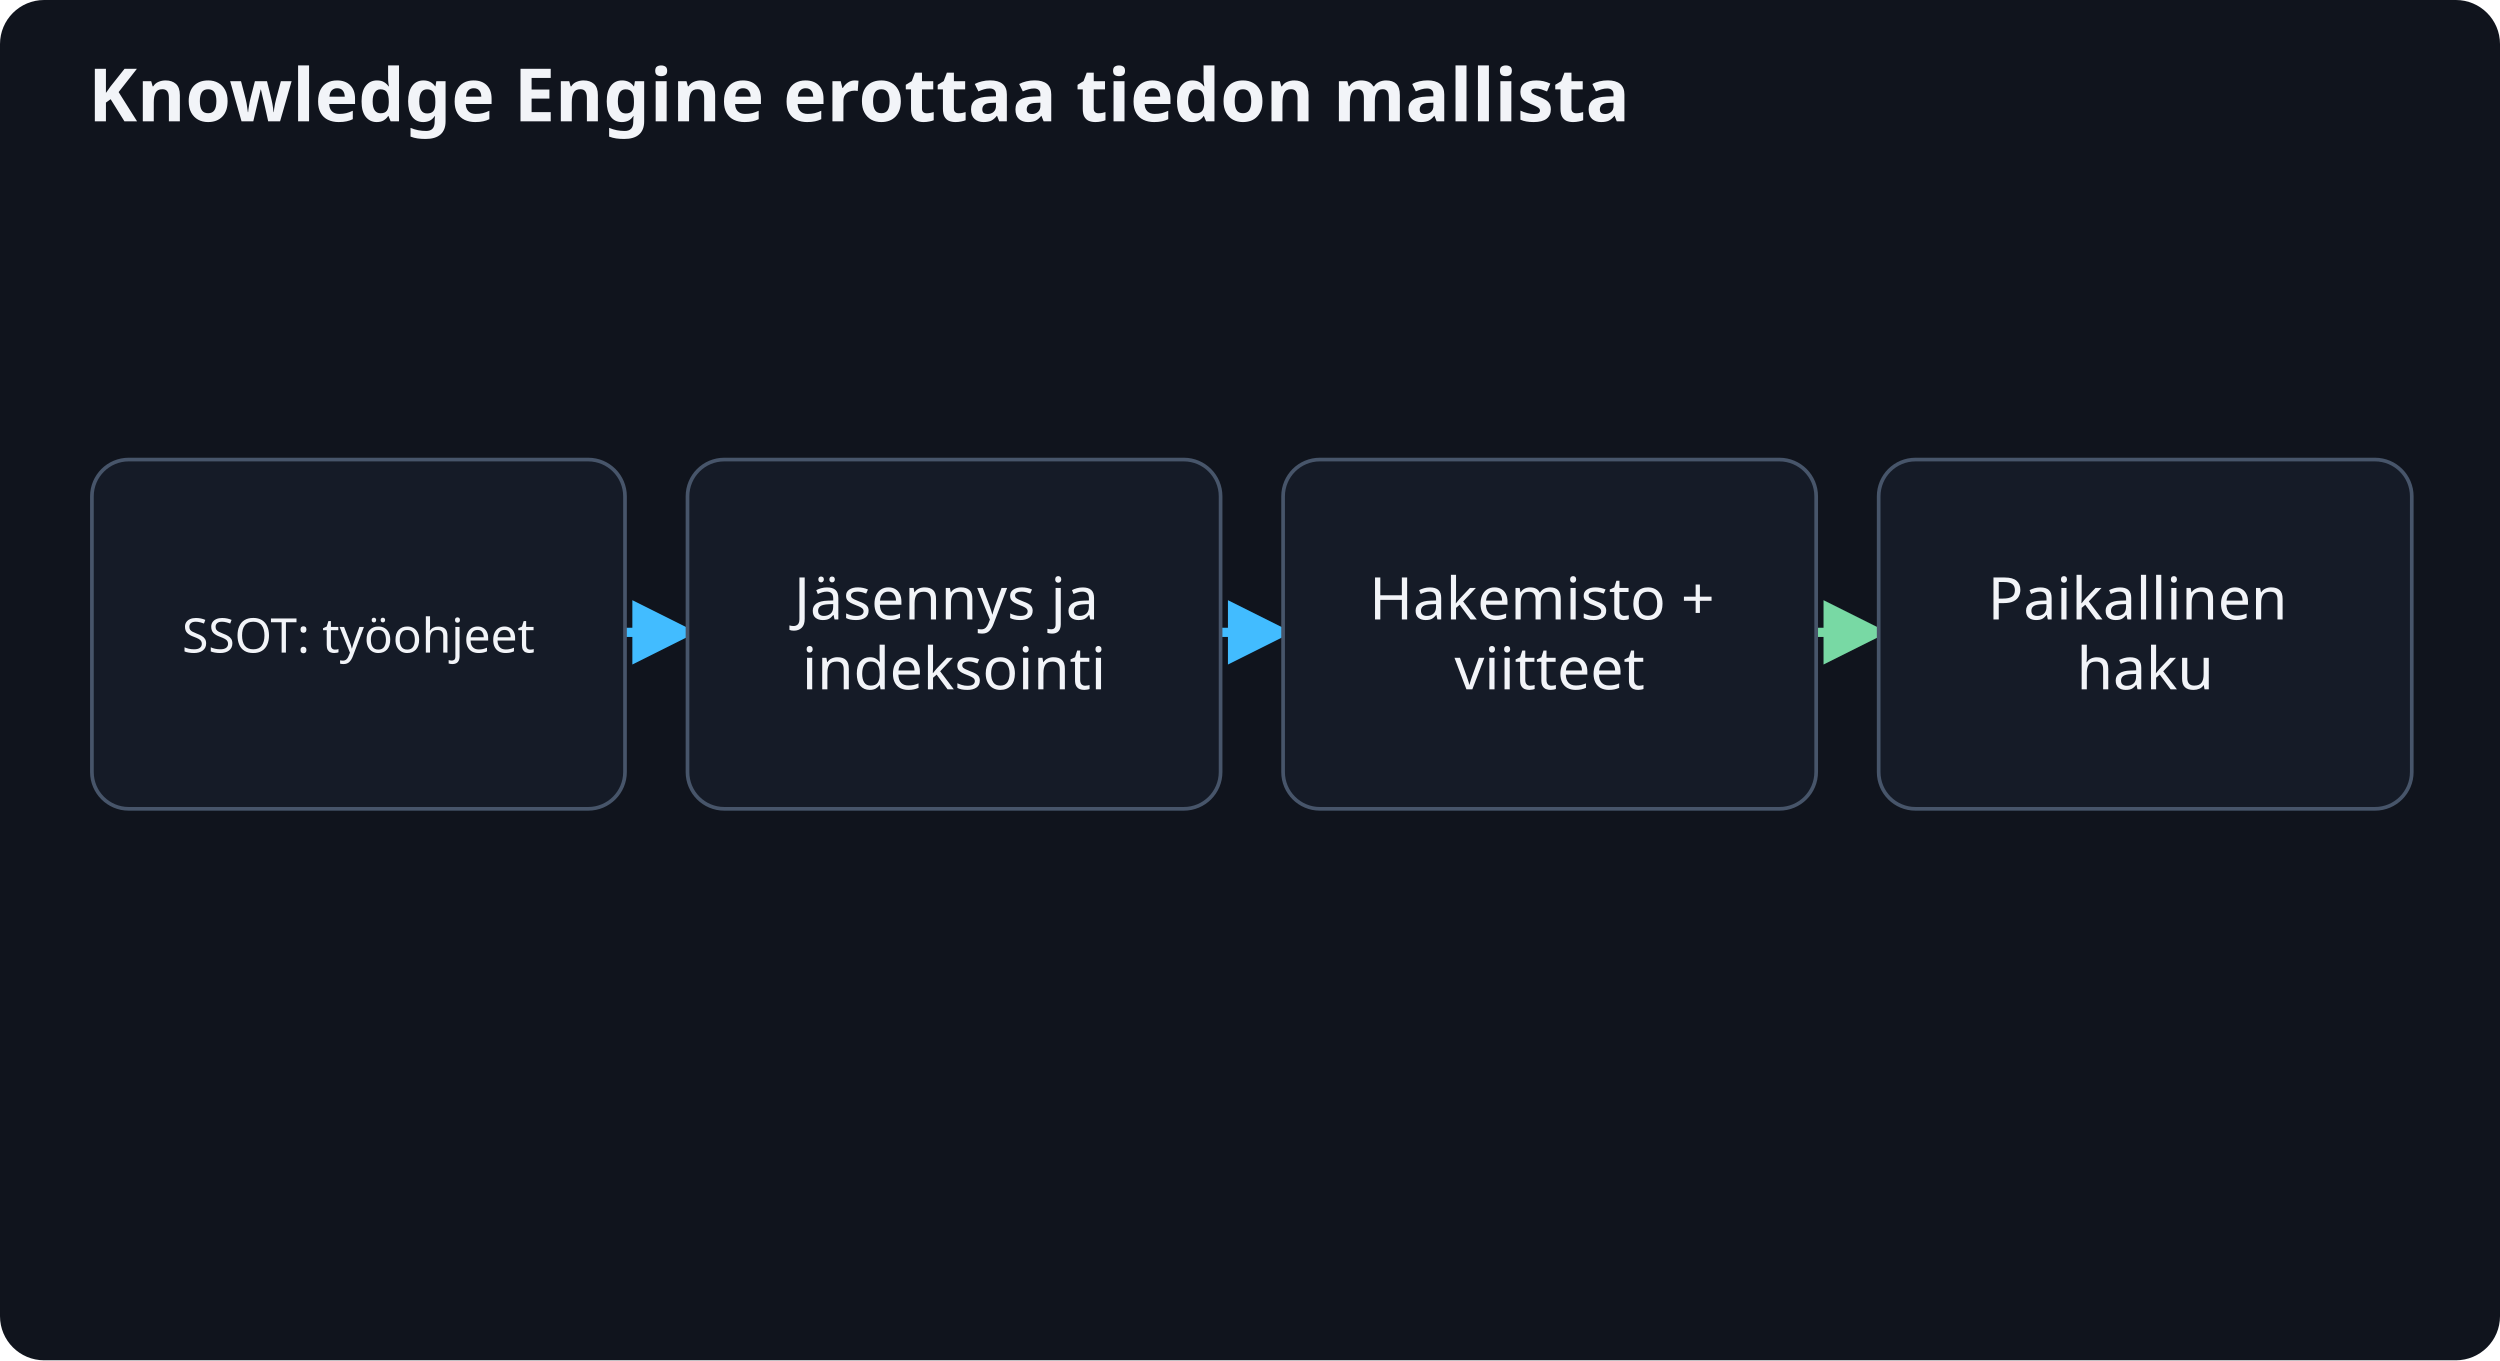
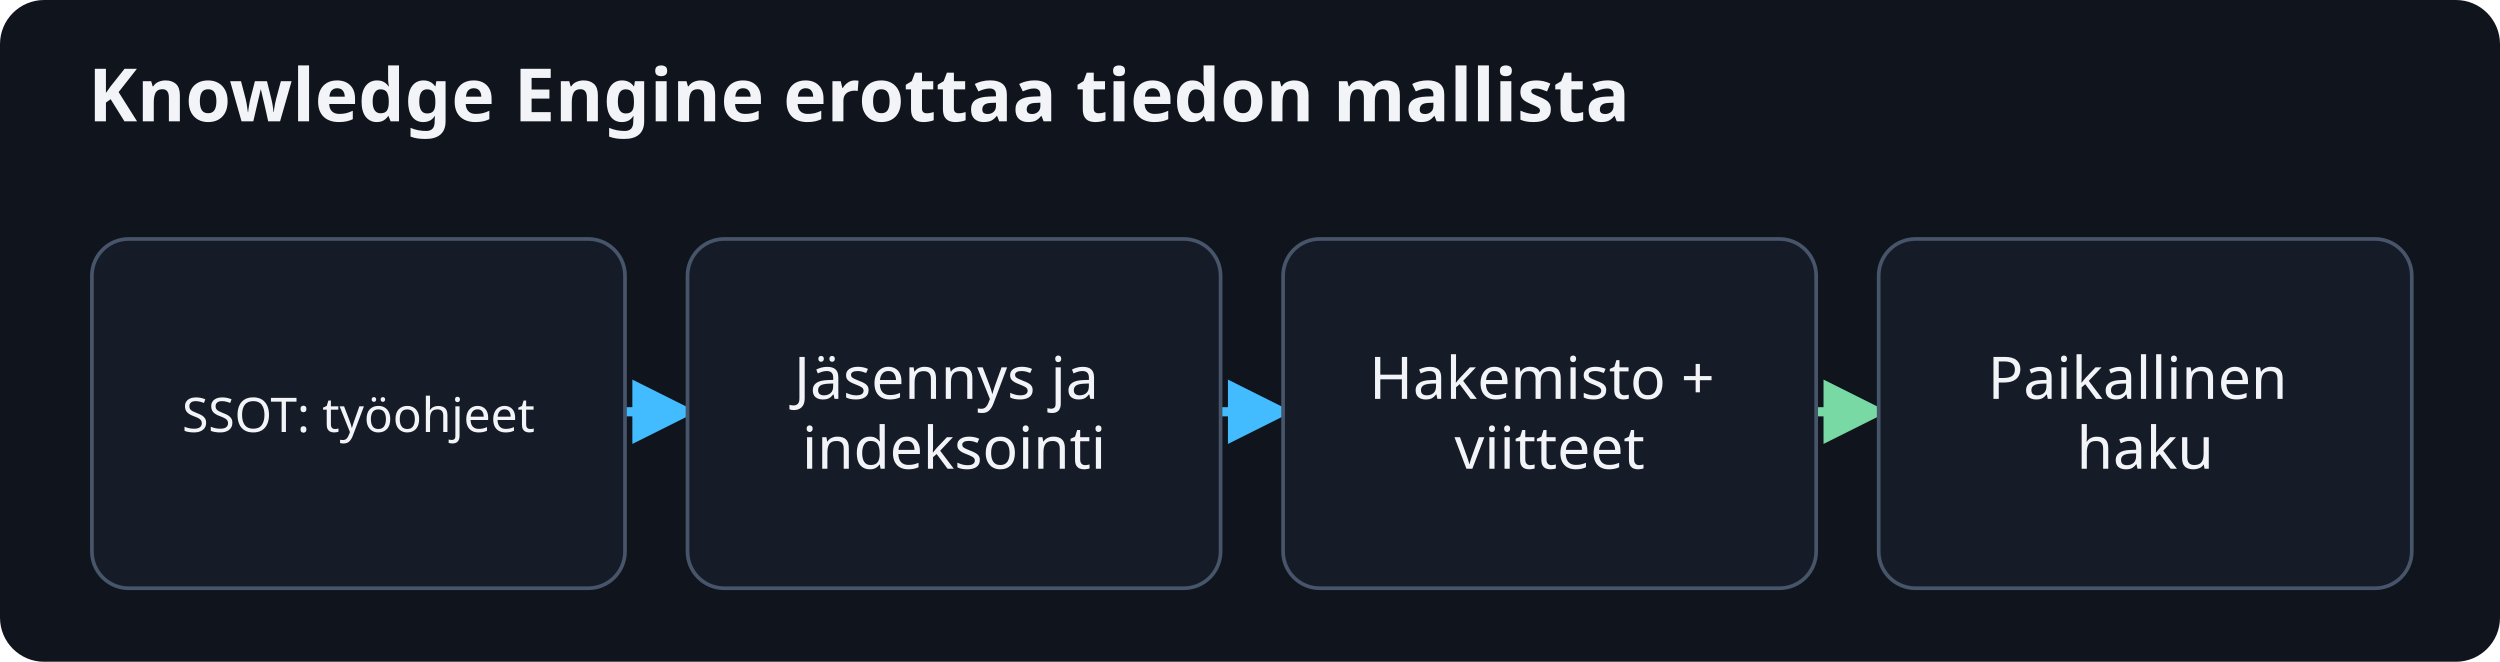
- <svg xmlns="http://www.w3.org/2000/svg" viewBox="0 0 680 370" role="img">
+ <svg xmlns="http://www.w3.org/2000/svg" viewBox="0 0 680 180" role="img">
  <defs>
    <marker id="blue" markerWidth="7" markerHeight="7" refX="6" refY="3.5" orient="auto-start-reverse">
      <path d="M0 0L7 3.5L0 7Z" fill="#42bcff" />
    </marker>
    <marker id="green" markerWidth="7" markerHeight="7" refX="6" refY="3.5" orient="auto-start-reverse">
      <path d="M0 0L7 3.5L0 7Z" fill="#78d9a4" />
    </marker>
    <marker id="orange" markerWidth="7" markerHeight="7" refX="6" refY="3.5" orient="auto-start-reverse">
      <path d="M0 0L7 3.5L0 7Z" fill="#ffae63" />
    </marker>
  </defs>
-   <rect width="680" height="370" rx="12" fill="#10141d" />
+   <rect width="680" height="180" rx="12" fill="#10141d" />
  <g font-family="system-ui,sans-serif" fill="#f2f4f8">
    <text x="24" y="33" font-weight="700" font-size="20">Knowledge Engine erottaa tiedon mallista</text>
-     <path d="M170 172H187" fill="none" stroke="#42bcff" stroke-width="2.5" marker-end="url(#blue)" />
-     <path d="M332 172H349" fill="none" stroke="#42bcff" stroke-width="2.5" marker-end="url(#blue)" />
-     <path d="M494 172H511" fill="none" stroke="#78d9a4" stroke-width="2.5" marker-end="url(#green)" />
-     <rect x="25" y="125" width="145" height="95" rx="10" fill="#151b27" stroke="#47556a" />
-     <text x="97.5" y="177.5" text-anchor="middle" font-size="13">
+     <path transform="translate(0 -60)" d="M170 172H187" fill="none" stroke="#42bcff" stroke-width="2.5" marker-end="url(#blue)" />
+     <path transform="translate(0 -60)" d="M332 172H349" fill="none" stroke="#42bcff" stroke-width="2.5" marker-end="url(#blue)" />
+     <path transform="translate(0 -60)" d="M494 172H511" fill="none" stroke="#78d9a4" stroke-width="2.5" marker-end="url(#green)" />
+     <rect transform="translate(0 -60)" x="25" y="125" width="145" height="95" rx="10" fill="#151b27" stroke="#47556a" />
+     <text transform="translate(0 -60)" x="97.5" y="177.5" text-anchor="middle" font-size="13">
      <tspan x="97.5" dy="0">SSOT: työohjeet</tspan>
    </text>
-     <rect x="187" y="125" width="145" height="95" rx="10" fill="#151b27" stroke="#47556a" />
-     <text x="259.5" y="168.5" text-anchor="middle" font-size="16">
+     <rect transform="translate(0 -60)" x="187" y="125" width="145" height="95" rx="10" fill="#151b27" stroke="#47556a" />
+     <text transform="translate(0 -60)" x="259.5" y="168.5" text-anchor="middle" font-size="16">
      <tspan x="259.5" dy="0">Jäsennys ja</tspan>
      <tspan x="259.5" dy="19">indeksointi</tspan>
    </text>
-     <rect x="349" y="125" width="145" height="95" rx="10" fill="#151b27" stroke="#47556a" />
-     <text x="421.5" y="168.5" text-anchor="middle" font-size="16">
+     <rect transform="translate(0 -60)" x="349" y="125" width="145" height="95" rx="10" fill="#151b27" stroke="#47556a" />
+     <text transform="translate(0 -60)" x="421.5" y="168.5" text-anchor="middle" font-size="16">
      <tspan x="421.5" dy="0">Hakemisto +</tspan>
      <tspan x="421.5" dy="19">viitteet</tspan>
    </text>
-     <rect x="511" y="125" width="145" height="95" rx="10" fill="#151b27" stroke="#47556a" />
-     <text x="583.5" y="168.5" text-anchor="middle" font-size="16">
+     <rect transform="translate(0 -60)" x="511" y="125" width="145" height="95" rx="10" fill="#151b27" stroke="#47556a" />
+     <text transform="translate(0 -60)" x="583.5" y="168.5" text-anchor="middle" font-size="16">
      <tspan x="583.5" dy="0">Paikallinen</tspan>
      <tspan x="583.5" dy="19">haku</tspan>
    </text>
  </g>
</svg>
